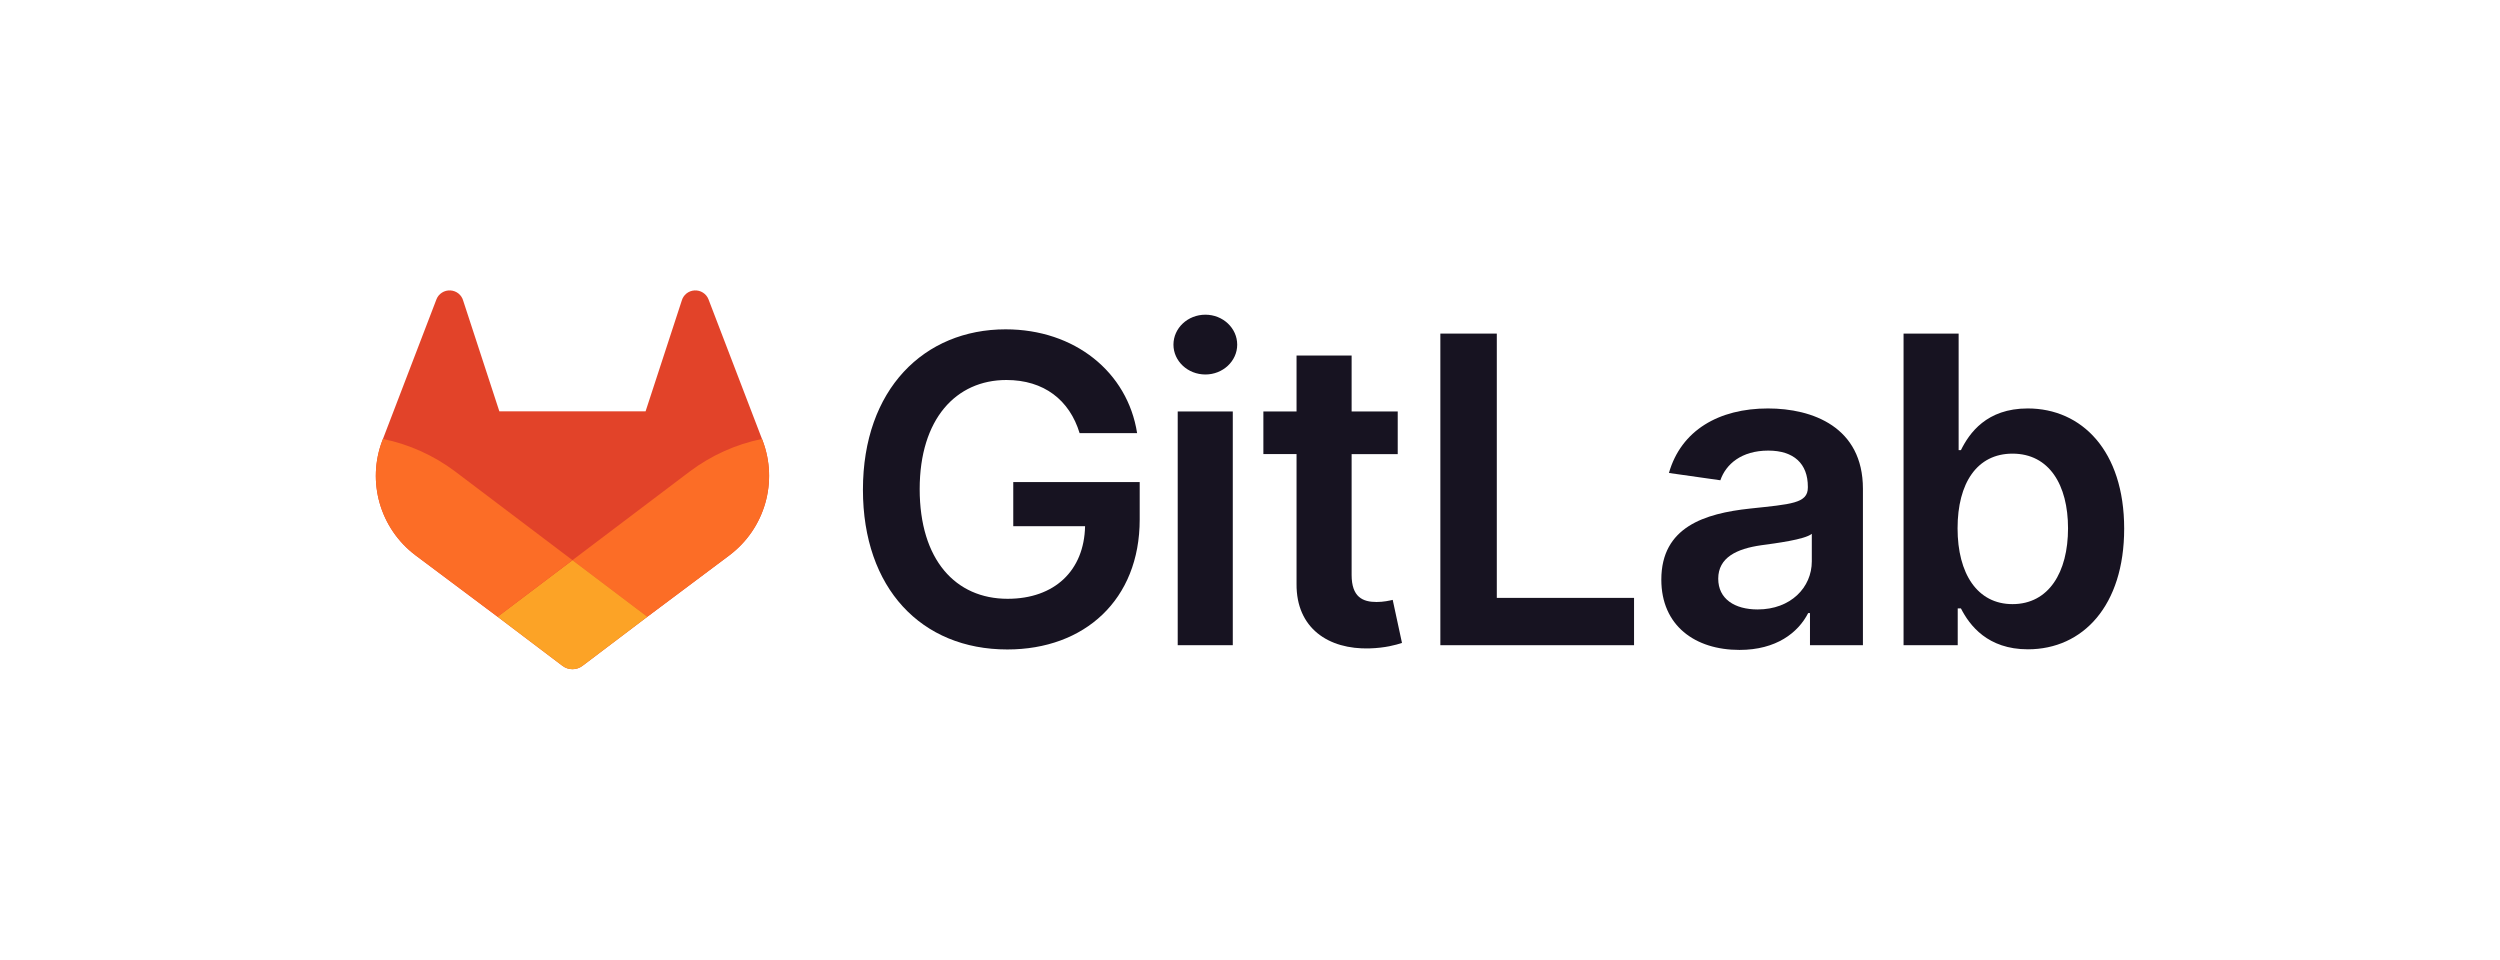
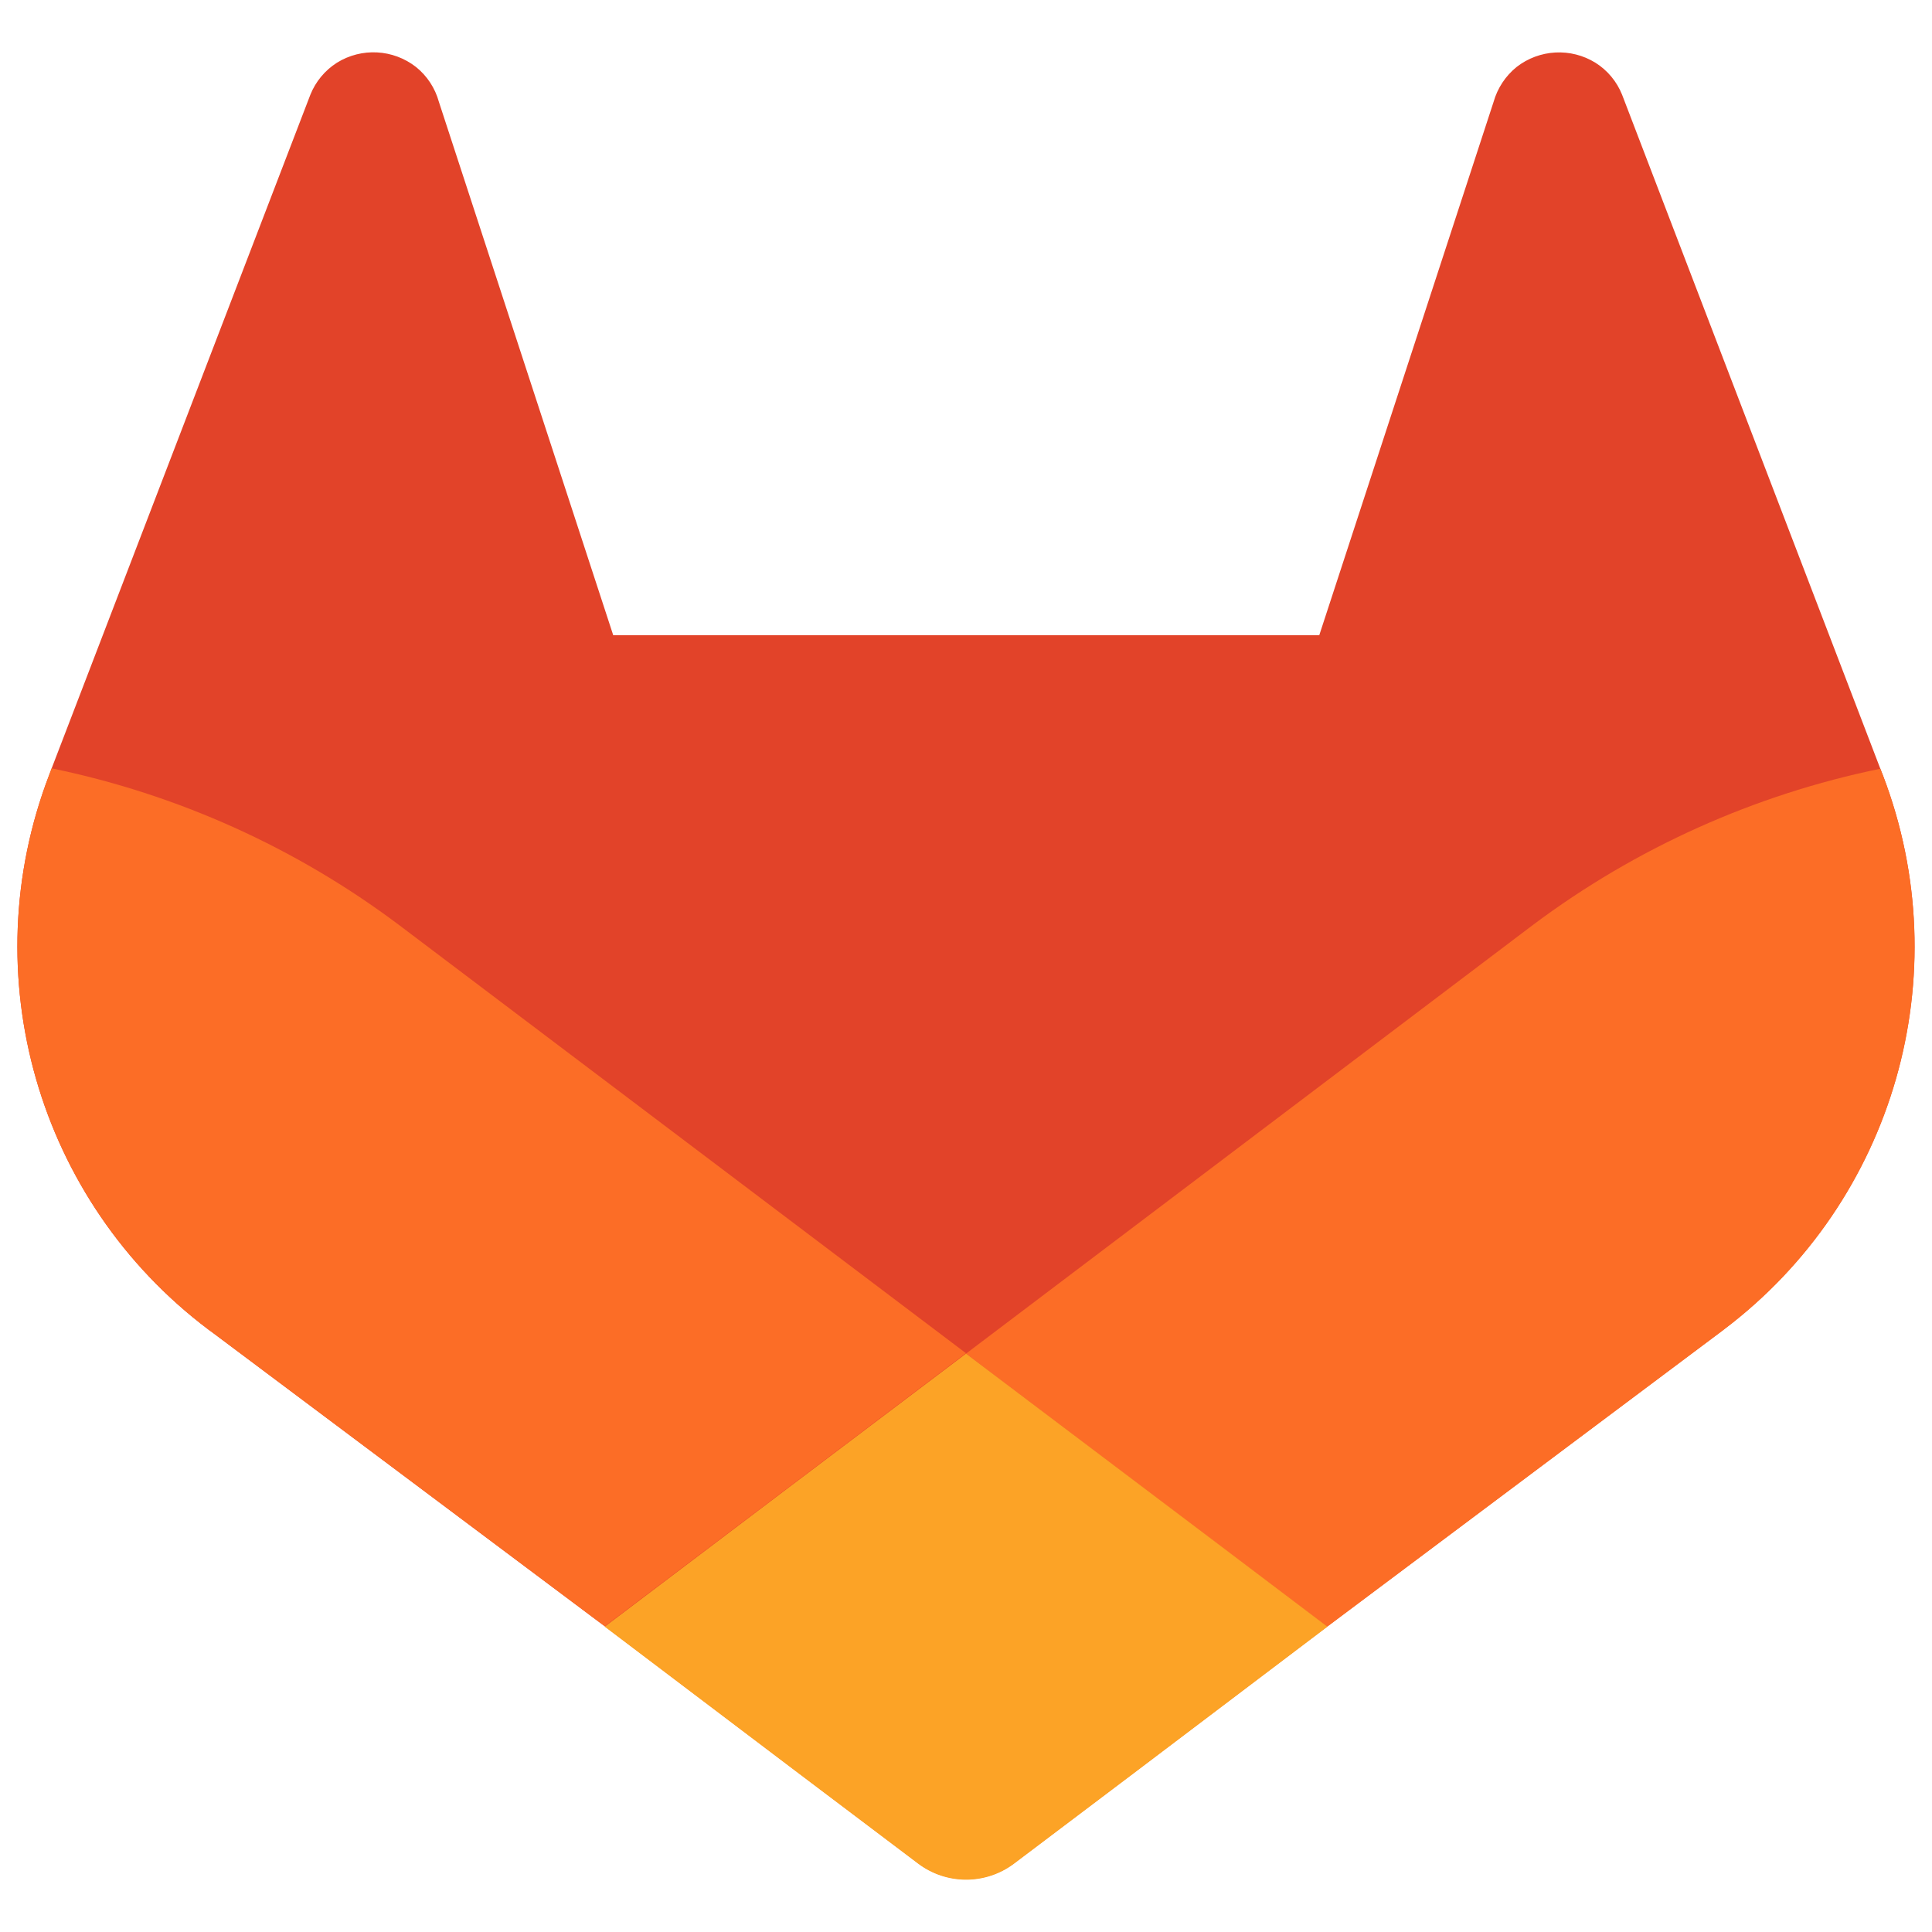
- <svg xmlns="http://www.w3.org/2000/svg" id="LOGO" width="990" height="380" viewBox="0 0 990 380">
-   <defs>
-     <style>
-       .cls-1 {
-         fill: #fca326;
-       }
- 
-       .cls-2 {
-         fill: #fc6d26;
-       }
- 
-       .cls-3 {
-         fill: #e24329;
-       }
- 
-       .cls-4 {
-         fill: #171321;
-       }
-     </style>
-   </defs>
-   <g>
-     <path class="cls-4" d="M427.521,171.508h22.775c-3.796-24.221-24.764-41.092-52.058-41.092-32.295,0-56.517,23.74-56.517,63.506,0,39.044,23.137,63.266,57.18,63.266,30.548,0,52.42-19.643,52.42-51.456v-14.822h-50.07v17.473h28.439c-.361,17.594-12.111,28.74-30.669,28.74-20.667,0-34.826-15.485-34.826-43.442,0-27.776,14.4-43.201,34.344-43.201,14.882,0,25.005,7.953,28.981,21.028Z" />
-     <path class="cls-4" d="M466.374,255.5h21.811v-92.548h-21.811v92.548ZM477.34,148.297c6.929,0,12.592-5.302,12.592-11.809,0-6.568-5.663-11.87-12.592-11.87-6.989,0-12.653,5.302-12.653,11.87,0,6.507,5.664,11.809,12.653,11.809Z" />
-     <path class="cls-4" d="M553.499,162.952h-18.257v-22.173h-21.811v22.173h-13.135v16.871h13.135v51.456c-.12,17.413,12.533,25.969,28.921,25.487,6.206-.181,10.484-1.386,12.834-2.169l-3.674-17.051c-1.205.301-3.676.843-6.388.843-5.482,0-9.882-1.928-9.882-10.725v-47.84h18.257v-16.871Z" />
-     <path class="cls-4" d="M570.38,255.5h76.702v-18.739h-54.347v-104.659h-22.354v123.397Z" />
-     <path class="cls-4" d="M688.855,257.368c14.521,0,23.197-6.809,27.173-14.581h.723v12.713h20.968v-61.94c0-24.463-19.944-31.813-37.598-31.813-19.462,0-34.405,8.676-39.225,25.547l20.366,2.892c2.169-6.327,8.314-11.749,18.979-11.749,10.123,0,15.667,5.182,15.667,14.28v.361c0,6.266-6.568,6.568-22.896,8.315-17.956,1.928-35.127,7.291-35.127,28.138,0,18.196,13.316,27.837,30.97,27.837ZM696.025,241.341c-9.098,0-15.606-4.157-15.606-12.171,0-8.375,7.292-11.87,17.052-13.256,5.724-.783,17.172-2.229,20.003-4.519v10.906c0,10.303-8.315,19.04-21.45,19.04Z" />
-     <path class="cls-4" d="M753.809,255.5h21.449v-14.581h1.265c3.435,6.748,10.605,16.207,26.512,16.207,21.811,0,38.139-17.292,38.139-47.78,0-30.849-16.81-47.6-38.2-47.6-16.328,0-23.136,9.821-26.451,16.509h-.903v-46.153h-21.811v123.397ZM775.198,209.226c0-17.955,7.713-29.584,21.75-29.584,14.521,0,21.993,12.352,21.993,29.584,0,17.353-7.592,30.006-21.993,30.006-13.918,0-21.75-12.051-21.75-30.006Z" />
-   </g>
-   <g>
-     <path class="cls-3" d="M301.959,174.372l-.213-.558-21.199-55.309c-.424-1.084-1.185-1.996-2.177-2.627-.988-.634-2.147-.933-3.323-.87-1.169.062-2.292.489-3.208,1.218-.91.736-1.566,1.73-1.875,2.853l-14.313,43.807h-57.91l-14.313-43.807c-.309-1.123-.965-2.118-1.875-2.853-.916-.729-2.039-1.156-3.208-1.218-1.175-.062-2.335.236-3.323.87-.992.63-1.753,1.543-2.177,2.627l-21.199,55.312-.213.555c-6.282,16.385-.929,34.908,13.059,45.488.026.016.049.036.076.056l.187.141,32.291,24.174,15.972,12.09,9.72,7.349c2.341,1.773,5.579,1.773,7.92,0l9.719-7.349,15.968-12.09,32.481-24.315c.03-.023.056-.043.085-.066,13.978-10.58,19.327-29.096,13.049-45.478Z" />
-     <path class="cls-2" d="M301.959,174.372l-.213-.558c-10.517,2.161-20.204,6.61-28.498,12.816-.135.099-25.205,19.058-46.552,35.197,15.85,11.985,29.648,22.404,29.648,22.404l32.481-24.315c.03-.023.056-.043.085-.066,13.978-10.58,19.327-29.096,13.049-45.478Z" />
-     <path class="cls-1" d="M197.045,244.231l15.972,12.09,9.72,7.349c2.341,1.773,5.579,1.773,7.92,0l9.719-7.349,15.968-12.09s-13.798-10.419-29.648-22.404c-15.853,11.985-29.651,22.404-29.651,22.404Z" />
-     <path class="cls-2" d="M180.141,186.63c-8.291-6.203-17.974-10.655-28.495-12.813l-.213.555c-6.282,16.385-.929,34.908,13.059,45.488.026.016.049.036.076.056l.187.141,32.291,24.174s13.798-10.419,29.651-22.404c-21.347-16.139-46.42-35.098-46.555-35.197Z" />
-   </g>
+ <svg xmlns="http://www.w3.org/2000/svg" viewBox="0 0 128 128" xml:space="preserve">
+   <path fill="#E24329" d="m124.755 51.382-.177-.452L107.47 6.282a4.459 4.459 0 0 0-1.761-2.121 4.581 4.581 0 0 0-5.236.281 4.578 4.578 0 0 0-1.518 2.304L87.404 42.088H40.629L29.077 6.746a4.492 4.492 0 0 0-1.518-2.31 4.581 4.581 0 0 0-5.236-.281 4.502 4.502 0 0 0-1.761 2.121L3.422 50.904l-.17.452c-5.059 13.219-.763 28.192 10.537 36.716l.059.046.157.111 26.061 19.516 12.893 9.758 7.854 5.93a5.283 5.283 0 0 0 6.388 0l7.854-5.93 12.893-9.758 26.218-19.634.065-.052c11.273-8.526 15.562-23.472 10.524-36.677z" />
+   <path fill="#FC6D26" d="m124.755 51.382-.177-.452a57.79 57.79 0 0 0-23.005 10.341L64 89.682c12.795 9.68 23.934 18.09 23.934 18.09l26.218-19.634.065-.052c11.291-8.527 15.586-23.488 10.538-36.704z" />
+   <path fill="#FCA326" d="m40.066 107.771 12.893 9.758 7.854 5.93a5.283 5.283 0 0 0 6.388 0l7.854-5.93 12.893-9.758s-11.152-8.436-23.947-18.09a18379.202 18379.202 0 0 0-23.935 18.09z" />
+   <path fill="#FC6D26" d="M26.42 61.271A57.73 57.73 0 0 0 3.422 50.904l-.17.452c-5.059 13.219-.763 28.192 10.537 36.716l.059.046.157.111 26.061 19.516L64 89.655 26.42 61.271z" />
</svg>
